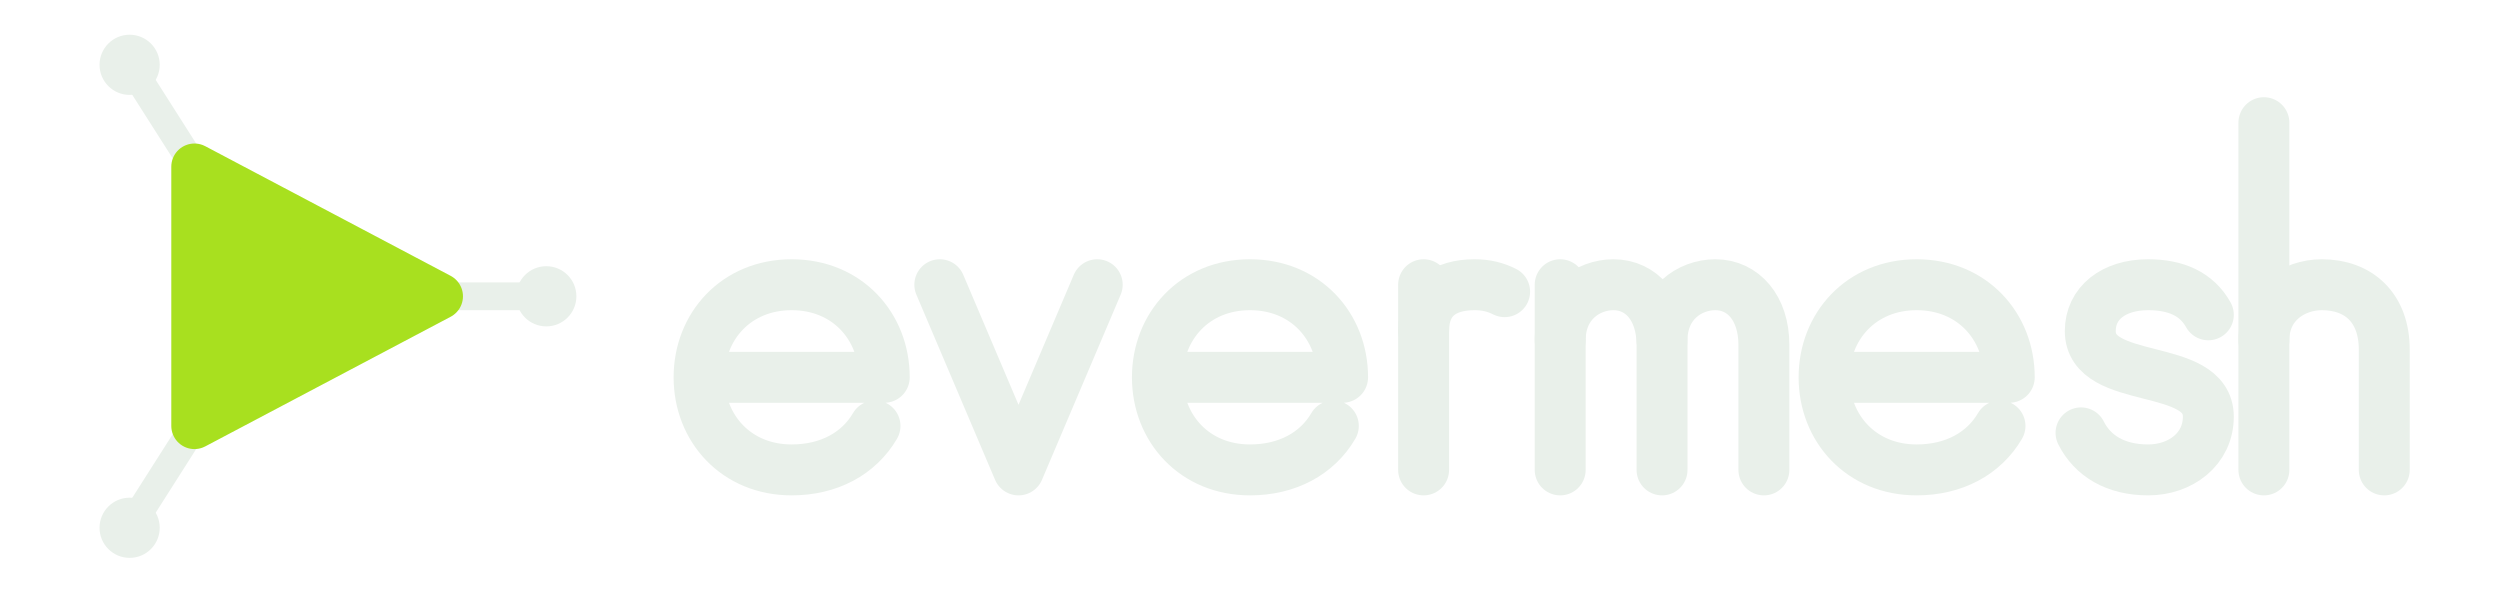
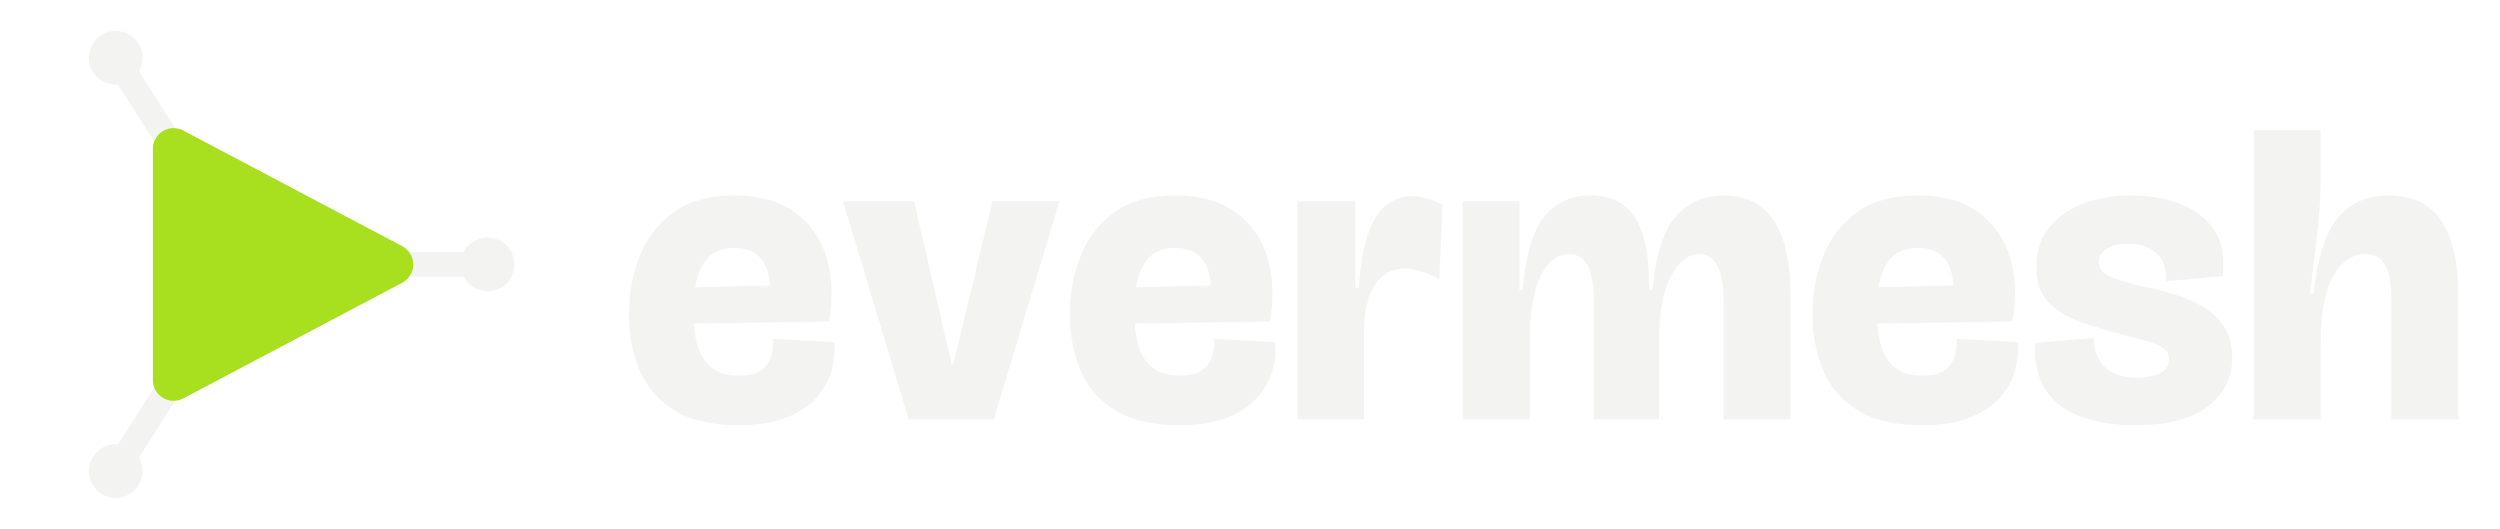
- <svg xmlns="http://www.w3.org/2000/svg" viewBox="0 0 1080 256" role="img" aria-label="Evermesh">
-   <g stroke="#E9F0EA" stroke-width="12" stroke-linecap="round" fill="#E9F0EA">
+ <svg xmlns="http://www.w3.org/2000/svg" viewBox="0 0 1210 256" role="img" aria-label="Evermesh">
+   <g stroke="#F3F4F1" stroke-width="12" stroke-linecap="round" fill="#F3F4F1">
    <path d="M84,72 L56,28" />
    <path d="M84,184 L56,228" />
    <path d="M190,128 L236,128" />
    <circle cx="56" cy="28" r="13" stroke="none" />
    <circle cx="56" cy="228" r="13" stroke="none" />
    <circle cx="236" cy="128" r="13" stroke="none" />
  </g>
  <path d="M84,72 L190,128 L84,184 Z" fill="#A8E01F" stroke="#A8E01F" stroke-width="20" stroke-linejoin="round" />
-   <g transform="translate(300,23)" fill="none" stroke="#E9F0EA" stroke-width="22" stroke-linecap="round" stroke-linejoin="round">
-     <g transform="translate(0,0)">
-       <path d="M2,140 L82,140 C82,118 66,100 42,100 C18,100 2,118 2,140 C2,162 18,180 42,180 C58,180 71,173 78,161" />
-     </g>
-     <g transform="translate(106,0)">
-       <path d="M0,100 L34,180 L68,100" />
-     </g>
-     <g transform="translate(198,0)">
-       <path d="M2,140 L82,140 C82,118 66,100 42,100 C18,100 2,118 2,140 C2,162 18,180 42,180 C58,180 71,173 78,161" />
-     </g>
-     <g transform="translate(304,0)">
-       <path d="M11,100 L11,180" />
-       <path d="M11,120 C11,106 20,100 33,100 C38,100 42,101 46,103" />
-     </g>
-     <g transform="translate(374,0)">
-       <path d="M0,180 L0,100" />
-       <path d="M0,124 C0,108 12,100 23,100 C35,100 44,110 44,126 L44,180" />
-       <path d="M44,124 C44,108 56,100 67,100 C79,100 88,110 88,126 L88,180" />
-     </g>
-     <g transform="translate(486,0)">
-       <path d="M2,140 L82,140 C82,118 66,100 42,100 C18,100 2,118 2,140 C2,162 18,180 42,180 C58,180 71,173 78,161" />
-     </g>
-     <g transform="translate(592,0)">
-       <path d="M62,113 C57,104 48,100 36,100 C21,100 11,108 11,120 C11,144 62,133 62,157 C62,171 50,180 36,180 C22,180 12,174 7,164" />
-     </g>
-     <g transform="translate(678,0)">
-       <path d="M0,180 L0,30" />
-       <path d="M0,124 C0,108 13,100 25,100 C41,100 52,110 52,128 L52,180" />
-     </g>
+   <g transform="translate(300,203)" fill="#F3F4F1">
+     <path d="M57.40 2.80Q37.60 2.80 26-4.60Q14.40-12 9.40-24.20Q4.40-36.40 4.40-50.60Q4.40-65.80 9.60-79Q14.80-92.20 26-100.30Q37.20-108.40 55.40-108.40Q73.60-108.40 84.80-100.20Q96-92 100.10-78.20Q104.20-64.40 101.20-47.40L35.80-46.40Q36.80-33.20 42.10-27.20Q47.40-21.20 57.60-21.20Q67-21.20 70.80-25.90Q74.60-30.60 74.20-39L103.80-37.40Q104.40-30.80 102.50-23.80Q100.60-16.80 95.40-10.80Q90.20-4.80 80.90-1Q71.60 2.80 57.40 2.80M55.40-83Q46.80-83 42.30-77.90Q37.80-72.80 36.40-64L72.60-64.80Q71.60-83 55.40-83 M181 0L139.80 0L108-105.60L142.40-105.60L160.60-26.80L161.40-26.80L180.40-105.60L212.80-105.60 M270.80 2.80Q251 2.80 239.40-4.60Q227.80-12 222.80-24.20Q217.80-36.40 217.80-50.60Q217.80-65.80 223-79Q228.20-92.20 239.40-100.30Q250.60-108.40 268.80-108.40Q287-108.40 298.20-100.20Q309.40-92 313.50-78.20Q317.60-64.40 314.60-47.40L249.20-46.40Q250.20-33.20 255.50-27.20Q260.80-21.20 271-21.20Q280.40-21.20 284.20-25.90Q288-30.60 287.60-39L317.20-37.40Q317.80-30.80 315.90-23.80Q314-16.80 308.80-10.80Q303.60-4.80 294.30-1Q285 2.80 270.80 2.80M268.80-83Q260.20-83 255.70-77.90Q251.20-72.80 249.80-64L286-64.80Q285-83 268.80-83 M360.20 0L328 0L328-105.60L356-105.60L356-63.60L357.60-63.60Q358.80-80.40 362.30-90.10Q365.80-99.80 371.10-103.90Q376.40-108 383-108Q390.80-108 398.20-103.80L396.60-67.80Q387.40-73 380-73Q370.40-73 365.30-64.90Q360.20-56.80 360.20-41.80 M440.40 0L408 0L408-105.60L435.40-105.60L435.40-62.60L437-62.60Q439-87.60 447.30-98Q455.60-108.40 470-108.40Q484.80-108.40 491.60-97.30Q498.40-86.20 498.20-62.60L499.80-62.60Q502-87.40 510.80-97.90Q519.60-108.40 534.20-108.40Q566.60-108.40 566.60-60L566.60 0L534.20 0L534.20-57.20Q534.20-80 522.40-80Q514.60-80 508.80-69.40Q503-58.80 503-37.40L503 0L471.40 0L471.40-58Q471.40-80 459.40-80Q454.40-80 450.10-75.90Q445.80-71.80 443.10-62.40Q440.40-53 440.40-37.40 M630.20 2.80Q610.40 2.80 598.80-4.60Q587.20-12 582.20-24.20Q577.20-36.40 577.20-50.60Q577.20-65.80 582.40-79Q587.60-92.20 598.80-100.30Q610-108.40 628.20-108.40Q646.40-108.40 657.60-100.20Q668.80-92 672.90-78.20Q677-64.40 674-47.40L608.60-46.40Q609.60-33.20 614.90-27.20Q620.20-21.20 630.40-21.20Q639.80-21.20 643.60-25.90Q647.40-30.60 647-39L676.60-37.40Q677.20-30.80 675.30-23.80Q673.40-16.80 668.20-10.80Q663-4.80 653.70-1Q644.40 2.80 630.20 2.80M628.20-83Q619.60-83 615.10-77.90Q610.60-72.80 609.20-64L645.40-64.80Q644.40-83 628.20-83 M733.60 2.80Q719.40 2.80 708.10-1Q696.80-4.80 690.60-13.50Q684.40-22.20 685-37L713.20-39.40Q714.40-20.20 734.60-20.20Q740.80-20.20 745.30-22.30Q749.80-24.40 749.80-29.40Q749.80-33.20 745.90-35.30Q742-37.40 729.80-40.40Q716.20-43.80 706.20-47.50Q696.20-51.20 690.90-57.30Q685.60-63.40 685.60-73.80Q685.60-84.80 691.50-92.50Q697.40-100.20 707.80-104.30Q718.20-108.40 731.80-108.40Q744-108.40 754.60-104.60Q765.20-100.80 771.30-92.20Q777.40-83.60 775.80-69.40L748.20-66.80Q749-75.60 743.90-80.30Q738.80-85 730-85Q723.20-85 719.50-82.50Q715.80-80 715.80-76.20Q715.80-71.60 721.10-69.20Q726.40-66.80 738-64.20Q744.80-62.80 752.20-60.60Q759.60-58.40 766-54.70Q772.40-51 776.40-45Q780.40-39 780.40-29.80Q780.40-15 768.40-6.10Q756.40 2.80 733.60 2.80 M823.20 0L790.80 0L790.80-140L823.20-140L823.20-113.60Q823.20-109.40 822.70-102.50Q822.20-95.60 821.30-87.80Q820.40-80 819.50-72.90Q818.60-65.80 818-61L819.80-61Q822.40-86 831.20-97.20Q840-108.40 856.40-108.40Q889.80-108.40 889.80-59.80L889.80 0L857.40 0L857.40-58.40Q857.40-69.60 854.40-74.80Q851.40-80 844.60-80Q835.60-80 829.40-69.60Q823.20-59.20 823.20-35.80" />
  </g>
</svg>
